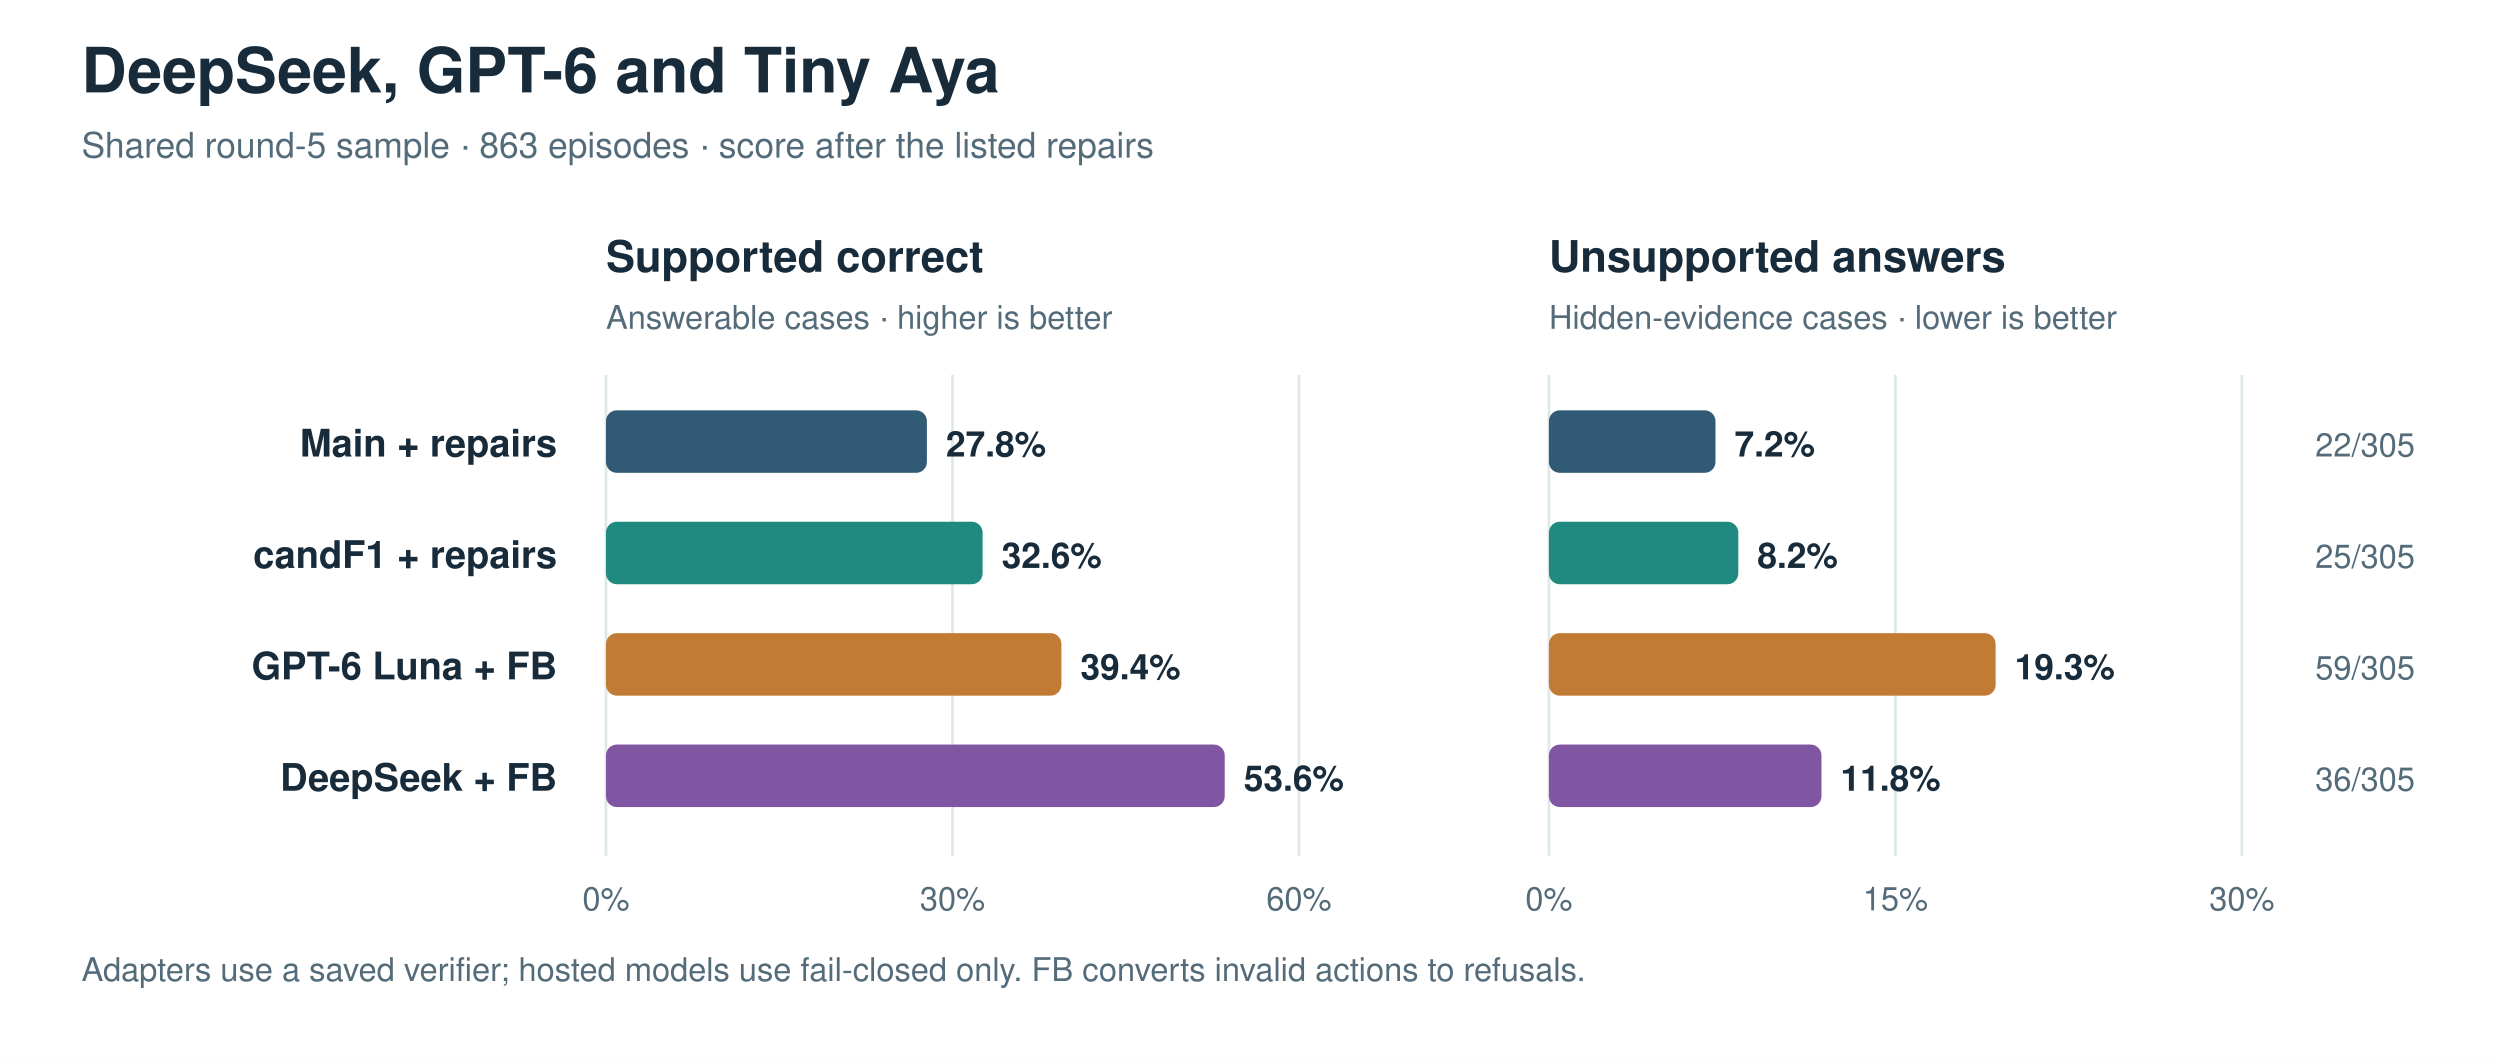
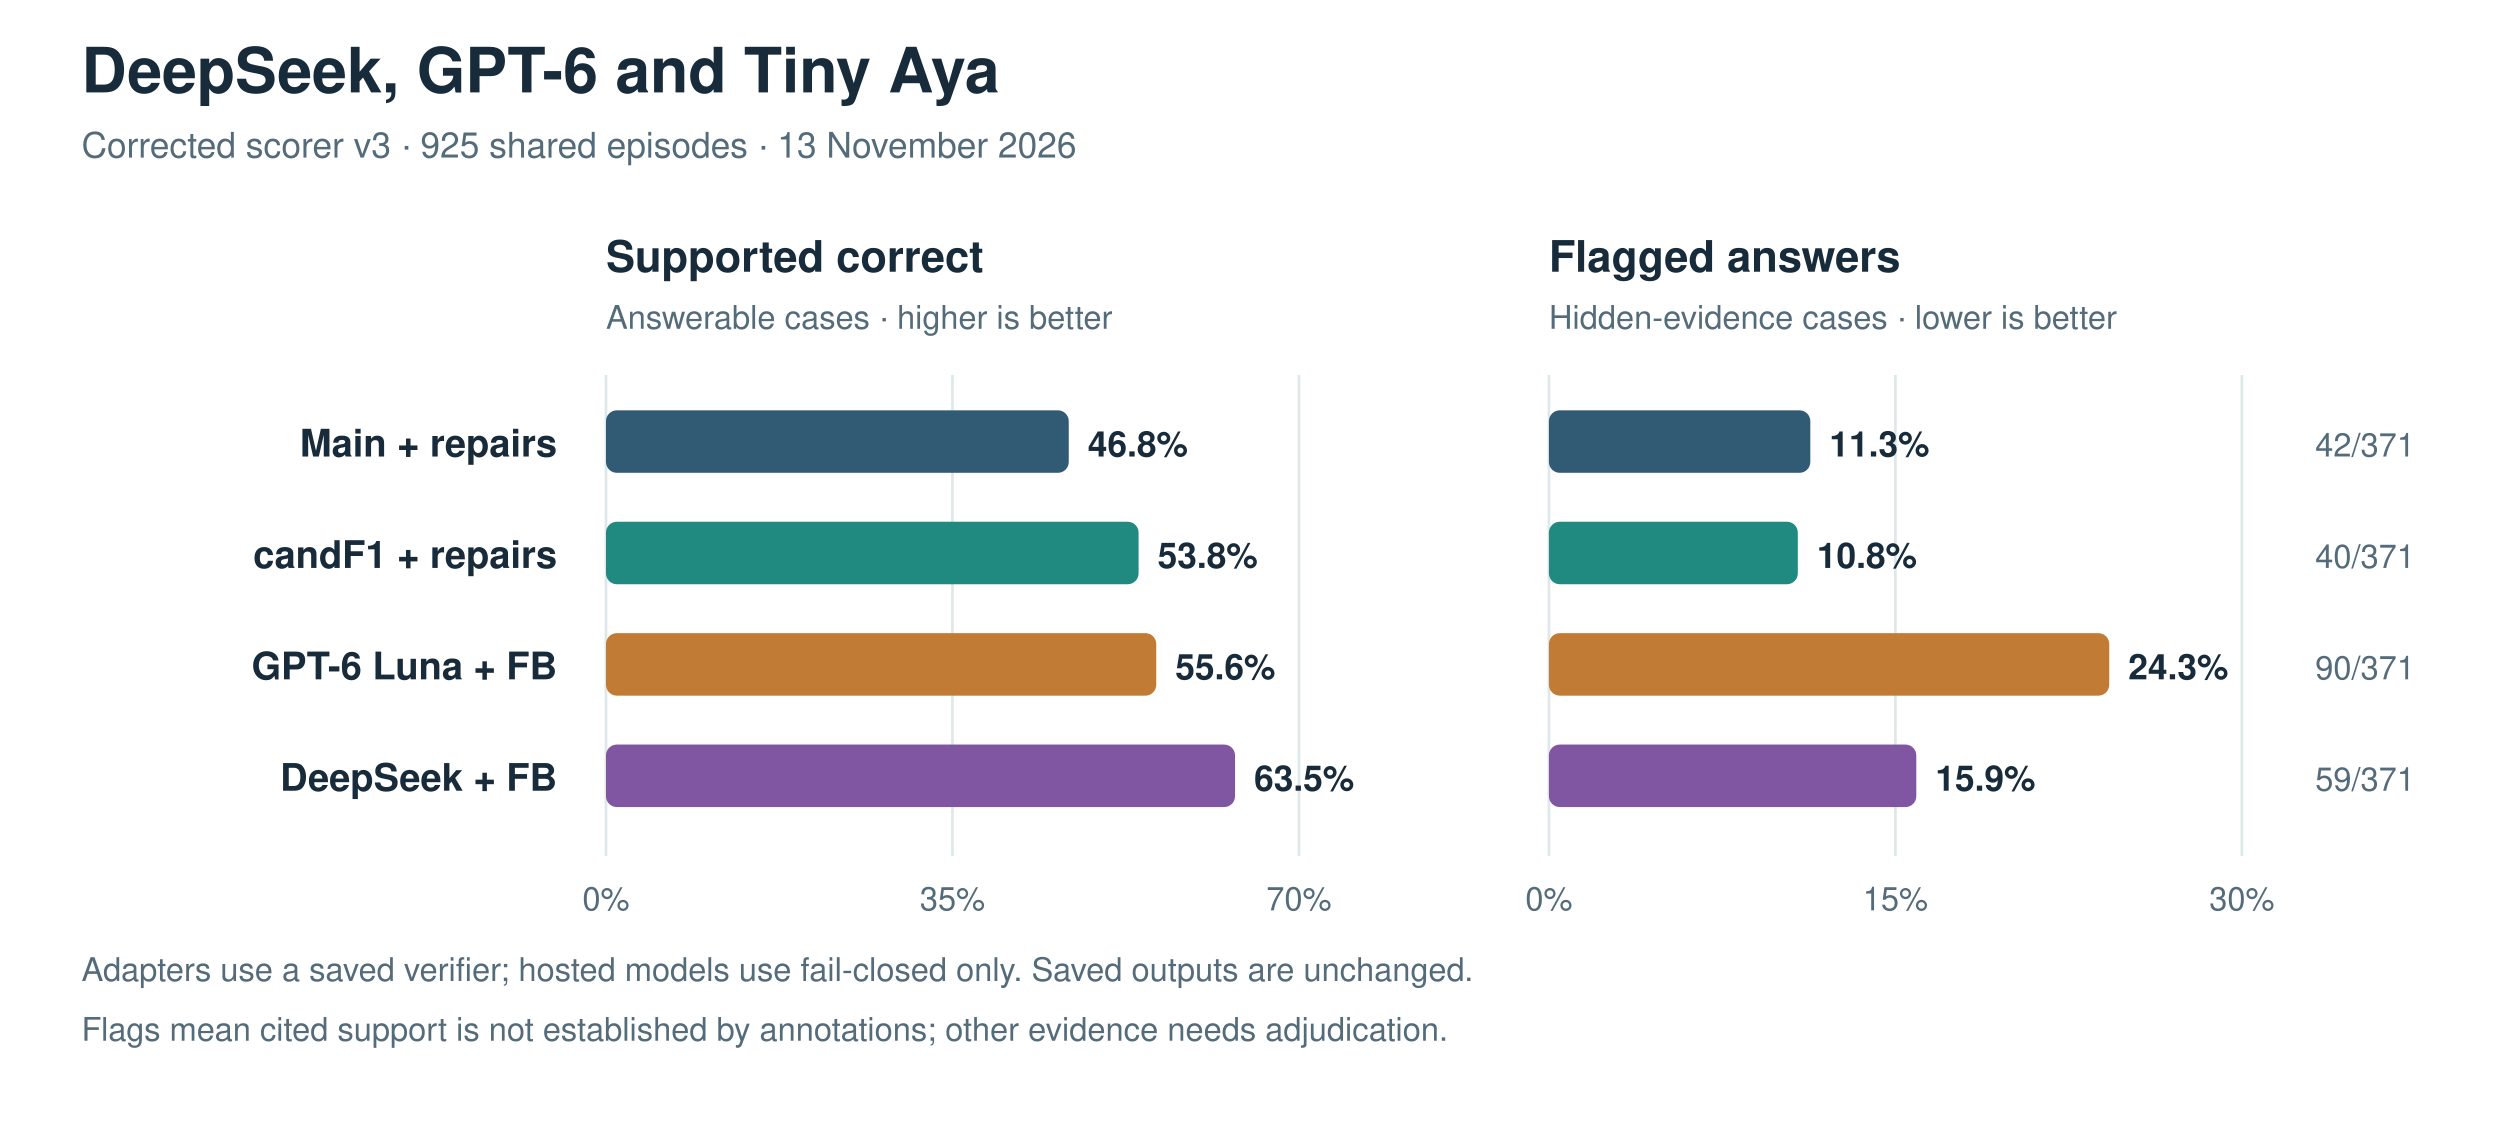
- <svg xmlns="http://www.w3.org/2000/svg" width="920" height="390" viewBox="0 0 920 390" role="img" aria-labelledby="title desc" font-family="Segoe UI, Helvetica, Arial, sans-serif">
-   <rect width="920" height="390" fill="#ffffff" />
+ <svg xmlns="http://www.w3.org/2000/svg" width="920" height="414" viewBox="0 0 920 414" role="img" aria-labelledby="title desc" font-family="Segoe UI, Helvetica, Arial, sans-serif">
+   <rect width="920" height="414" fill="#ffffff" />
  <text x="30" y="34" font-size="23" fill="#172b3a" font-weight="700" text-anchor="start">DeepSeek, GPT-6 and Tiny Aya</text>
-   <text x="30" y="58" font-size="13" fill="#546b79" font-weight="400" text-anchor="start">Shared round-5 sample · 863 episodes · score after the listed repairs</text>
+   <text x="30" y="58" font-size="13" fill="#546b79" font-weight="400" text-anchor="start">Corrected scorer v3 · 925 shared episodes · 13 November 2026</text>
  <text x="223" y="100" font-size="16" fill="#172b3a" font-weight="700" text-anchor="start">Supported correct</text>
  <text x="223" y="121" font-size="12" fill="#546b79" font-weight="400" text-anchor="start">Answerable cases · higher is better</text>
-   <text x="570" y="100" font-size="16" fill="#172b3a" font-weight="700" text-anchor="start">Unsupported answers</text>
+   <text x="570" y="100" font-size="16" fill="#172b3a" font-weight="700" text-anchor="start">Flagged answers</text>
  <text x="570" y="121" font-size="12" fill="#546b79" font-weight="400" text-anchor="start">Hidden-evidence cases · lower is better</text>
  <line x1="223.0" x2="223.0" y1="138" y2="315" stroke="#dfe8e8" />
  <text x="223.0" y="335" font-size="12" fill="#546b79" font-weight="400" text-anchor="middle">0%</text>
  <line x1="350.5" x2="350.5" y1="138" y2="315" stroke="#dfe8e8" />
-   <text x="350.5" y="335" font-size="12" fill="#546b79" font-weight="400" text-anchor="middle">30%</text>
+   <text x="350.5" y="335" font-size="12" fill="#546b79" font-weight="400" text-anchor="middle">35%</text>
  <line x1="478.0" x2="478.0" y1="138" y2="315" stroke="#dfe8e8" />
-   <text x="478.0" y="335" font-size="12" fill="#546b79" font-weight="400" text-anchor="middle">60%</text>
+   <text x="478.0" y="335" font-size="12" fill="#546b79" font-weight="400" text-anchor="middle">70%</text>
  <line x1="570.0" x2="570.0" y1="138" y2="315" stroke="#dfe8e8" />
  <text x="570.0" y="335" font-size="12" fill="#546b79" font-weight="400" text-anchor="middle">0%</text>
  <line x1="697.5" x2="697.5" y1="138" y2="315" stroke="#dfe8e8" />
  <text x="697.5" y="335" font-size="12" fill="#546b79" font-weight="400" text-anchor="middle">15%</text>
  <line x1="825.0" x2="825.0" y1="138" y2="315" stroke="#dfe8e8" />
  <text x="825.0" y="335" font-size="12" fill="#546b79" font-weight="400" text-anchor="middle">30%</text>
  <text x="205" y="168" font-size="14" fill="#172b3a" font-weight="600" text-anchor="end">Main + repairs</text>
-   <rect x="223" y="151" width="118.1" height="23" rx="4" fill="#315a75" />
-   <text x="348.1" y="168" font-size="13" fill="#172b3a" font-weight="700" text-anchor="start">27.8%</text>
-   <rect x="570" y="151" width="61.3" height="23" rx="4" fill="#315a75" />
-   <text x="638.3" y="168" font-size="13" fill="#172b3a" font-weight="700" text-anchor="start">7.2%</text>
-   <text x="852" y="168" font-size="12" fill="#546b79" font-weight="400" text-anchor="start">22/305</text>
+   <rect x="223" y="151" width="170.3" height="23" rx="4" fill="#315a75" />
+   <text x="400.3" y="168" font-size="13" fill="#172b3a" font-weight="700" text-anchor="start">46.8%</text>
+   <rect x="570" y="151" width="96.2" height="23" rx="4" fill="#315a75" />
+   <text x="673.2" y="168" font-size="13" fill="#172b3a" font-weight="700" text-anchor="start">11.3%</text>
+   <text x="852" y="168" font-size="12" fill="#546b79" font-weight="400" text-anchor="start">42/371</text>
  <text x="205" y="209" font-size="14" fill="#172b3a" font-weight="600" text-anchor="end">candF1 + repairs</text>
-   <rect x="223" y="192" width="138.6" height="23" rx="4" fill="#218a80" />
-   <text x="368.6" y="209" font-size="13" fill="#172b3a" font-weight="700" text-anchor="start">32.6%</text>
-   <rect x="570" y="192" width="69.7" height="23" rx="4" fill="#218a80" />
-   <text x="646.7" y="209" font-size="13" fill="#172b3a" font-weight="700" text-anchor="start">8.2%</text>
-   <text x="852" y="209" font-size="12" fill="#546b79" font-weight="400" text-anchor="start">25/305</text>
+   <rect x="223" y="192" width="196.0" height="23" rx="4" fill="#218a80" />
+   <text x="426.0" y="209" font-size="13" fill="#172b3a" font-weight="700" text-anchor="start">53.8%</text>
+   <rect x="570" y="192" width="91.6" height="23" rx="4" fill="#218a80" />
+   <text x="668.6" y="209" font-size="13" fill="#172b3a" font-weight="700" text-anchor="start">10.8%</text>
+   <text x="852" y="209" font-size="12" fill="#546b79" font-weight="400" text-anchor="start">40/371</text>
  <text x="205" y="250" font-size="14" fill="#172b3a" font-weight="600" text-anchor="end">GPT-6 Luna + FB</text>
-   <rect x="223" y="233" width="167.6" height="23" rx="4" fill="#c27b34" />
-   <text x="397.6" y="250" font-size="13" fill="#172b3a" font-weight="700" text-anchor="start">39.4%</text>
-   <rect x="570" y="233" width="164.4" height="23" rx="4" fill="#c27b34" />
-   <text x="741.4" y="250" font-size="13" fill="#172b3a" font-weight="700" text-anchor="start">19.3%</text>
-   <text x="852" y="250" font-size="12" fill="#546b79" font-weight="400" text-anchor="start">59/305</text>
+   <rect x="223" y="233" width="202.5" height="23" rx="4" fill="#c27b34" />
+   <text x="432.5" y="250" font-size="13" fill="#172b3a" font-weight="700" text-anchor="start">55.6%</text>
+   <rect x="570" y="233" width="206.2" height="23" rx="4" fill="#c27b34" />
+   <text x="783.2" y="250" font-size="13" fill="#172b3a" font-weight="700" text-anchor="start">24.3%</text>
+   <text x="852" y="250" font-size="12" fill="#546b79" font-weight="400" text-anchor="start">90/371</text>
  <text x="205" y="291" font-size="14" fill="#172b3a" font-weight="600" text-anchor="end">DeepSeek + FB</text>
-   <rect x="223" y="274" width="227.7" height="23" rx="4" fill="#8055a1" />
-   <text x="457.7" y="291" font-size="13" fill="#172b3a" font-weight="700" text-anchor="start">53.6%</text>
-   <rect x="570" y="274" width="100.3" height="23" rx="4" fill="#8055a1" />
-   <text x="677.3" y="291" font-size="13" fill="#172b3a" font-weight="700" text-anchor="start">11.8%</text>
-   <text x="852" y="291" font-size="12" fill="#546b79" font-weight="400" text-anchor="start">36/305</text>
-   <text x="30" y="361" font-size="12" fill="#546b79" font-weight="400" text-anchor="start">Adapters use a saved verifier; hosted models use fail-closed only. FB converts invalid actions to refusals.</text>
+   <rect x="223" y="274" width="231.5" height="23" rx="4" fill="#8055a1" />
+   <text x="461.5" y="291" font-size="13" fill="#172b3a" font-weight="700" text-anchor="start">63.5%</text>
+   <rect x="570" y="274" width="135.2" height="23" rx="4" fill="#8055a1" />
+   <text x="712.2" y="291" font-size="13" fill="#172b3a" font-weight="700" text-anchor="start">15.9%</text>
+   <text x="852" y="291" font-size="12" fill="#546b79" font-weight="400" text-anchor="start">59/371</text>
+   <text x="30" y="361" font-size="12" fill="#546b79" font-weight="400" text-anchor="start">Adapters use a saved verifier; hosted models use fail-closed only. Saved outputs are unchanged.</text>
+   <text x="30" y="383" font-size="12" fill="#546b79" font-weight="400" text-anchor="start">Flags mean cited support is not established by annotations; other evidence needs adjudication.</text>
</svg>
